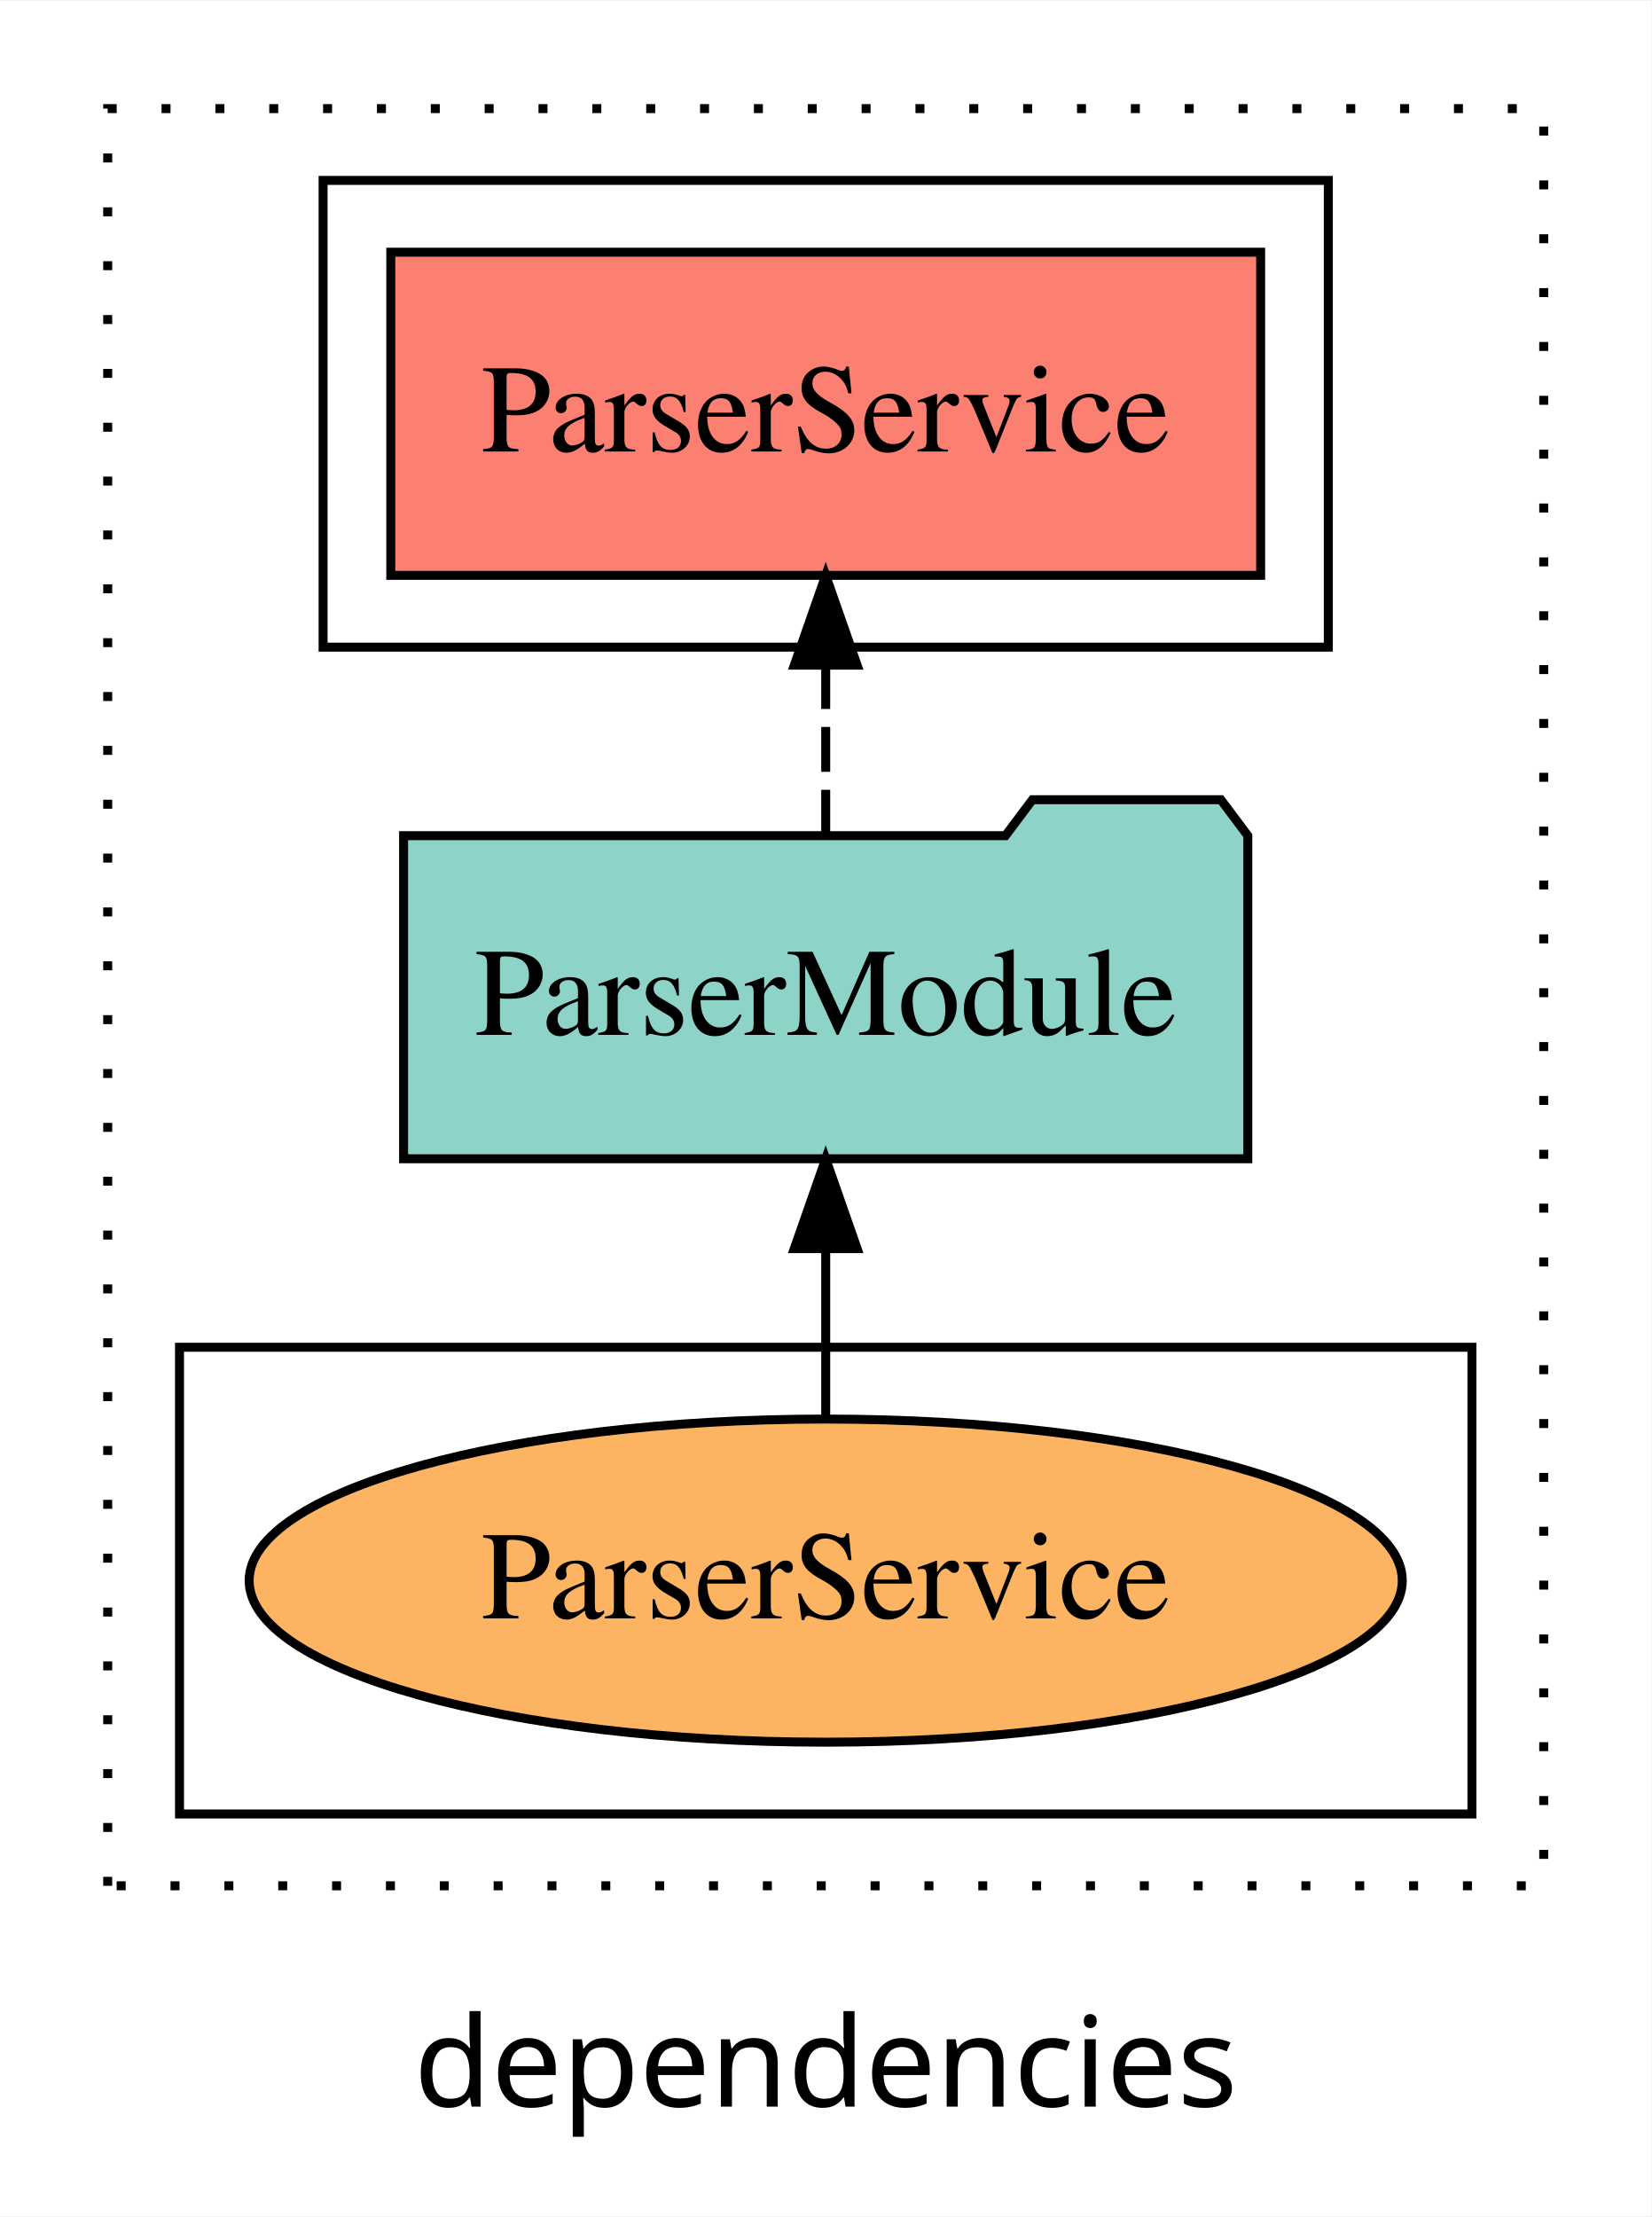
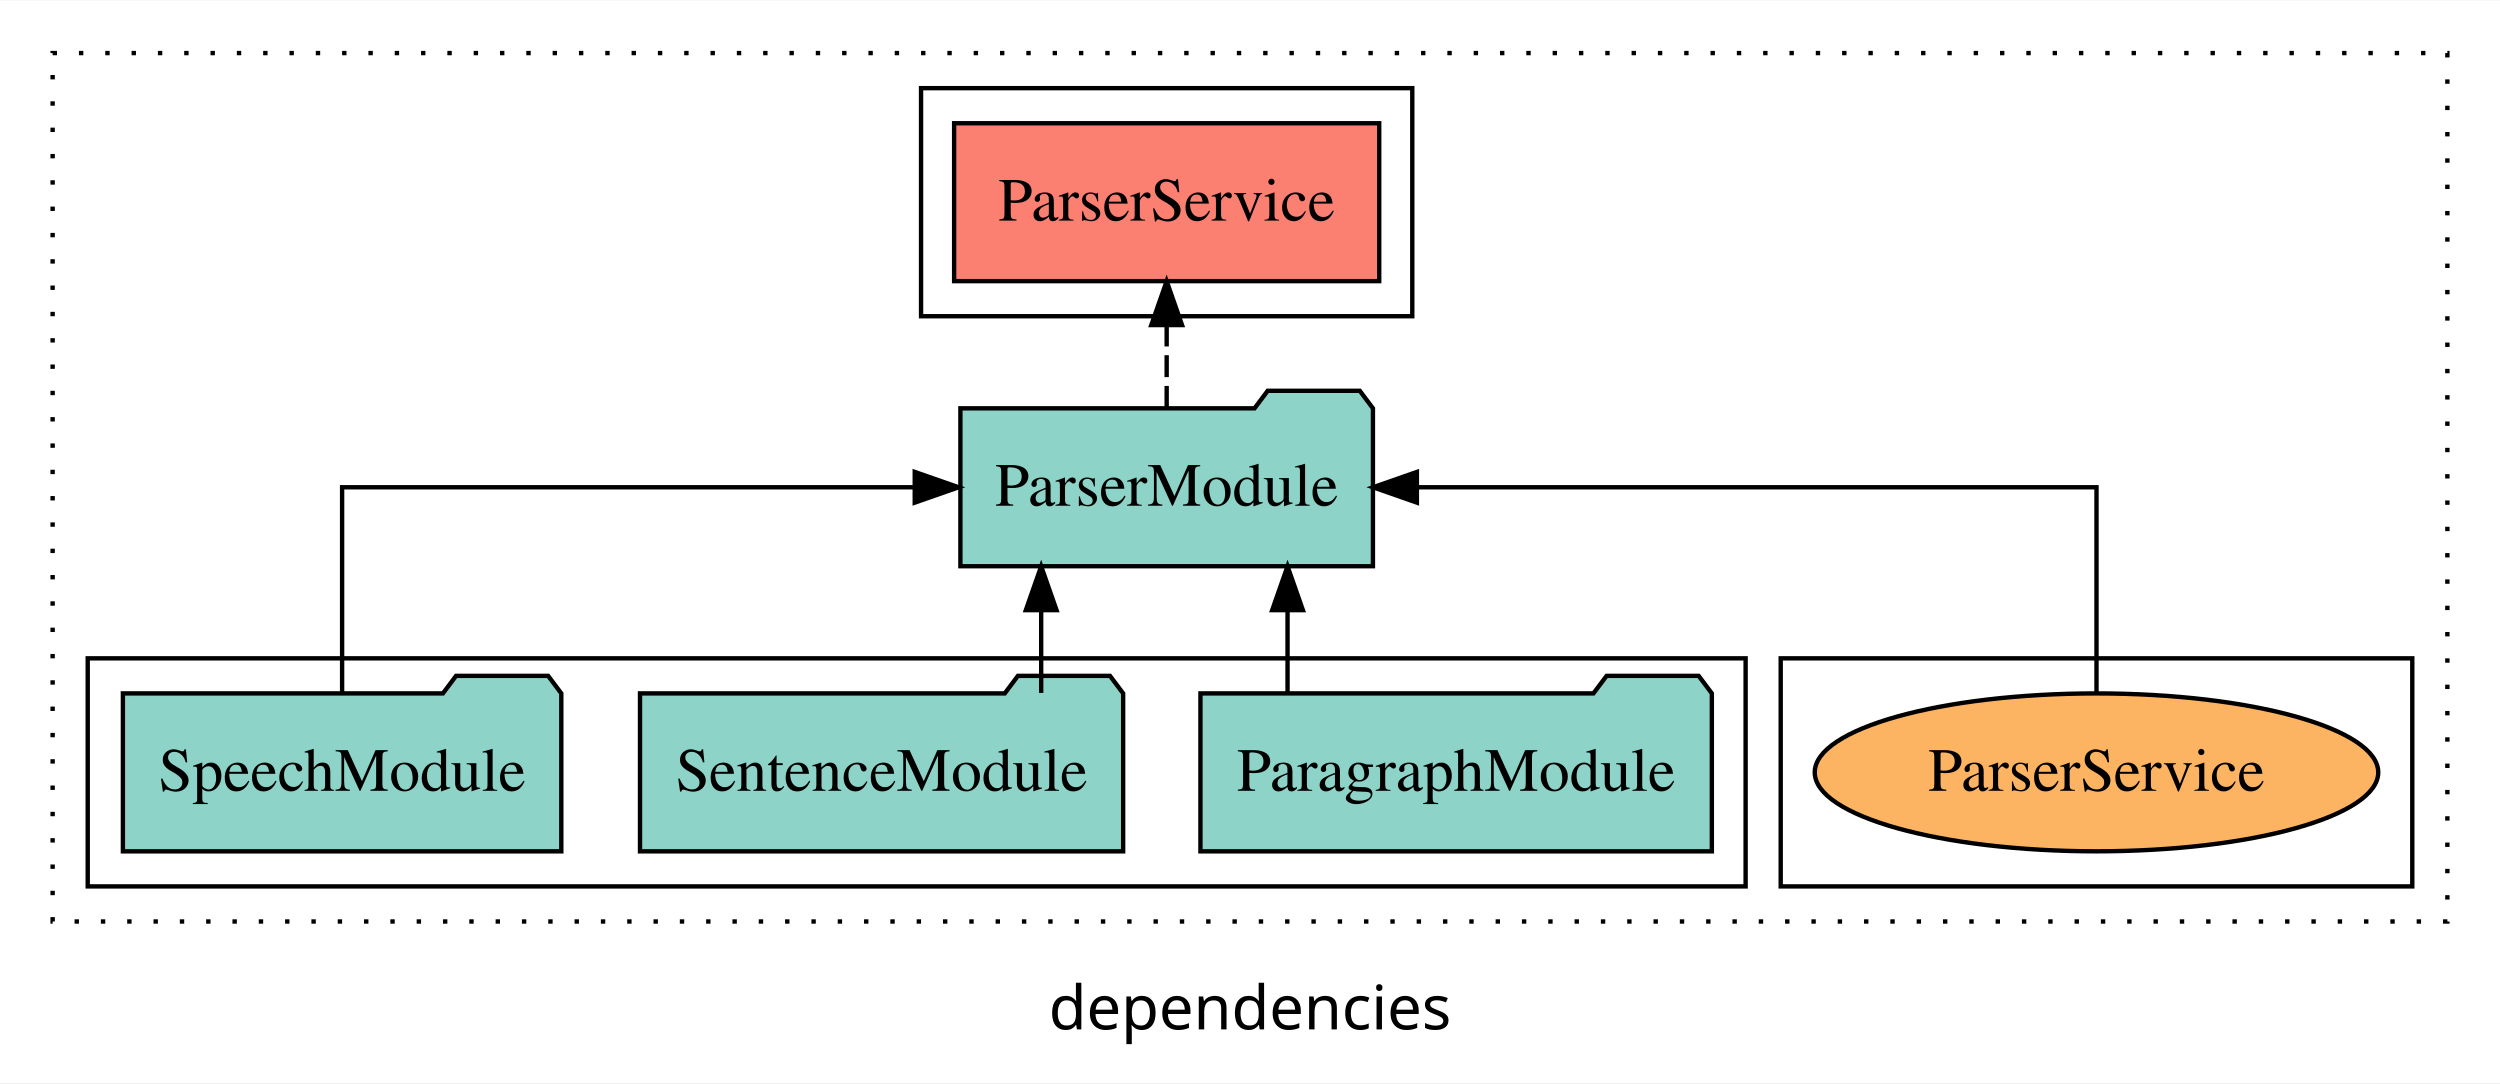
- <svg xmlns="http://www.w3.org/2000/svg" width="184pt" height="247pt" viewBox="0.00 0.00 184.00 246.80">
+ <svg xmlns="http://www.w3.org/2000/svg" width="570pt" height="247pt" viewBox="0.00 0.00 570.00 246.80">
  <g id="graph0" class="graph" transform="scale(1 1) rotate(0) translate(4 242.8)">
-     <polygon fill="white" stroke="transparent" points="-4,4 -4,-242.8 180,-242.8 180,4 -4,4" />
-     <text text-anchor="middle" x="88" y="-8.2" font-family="sans-serif" font-size="14.00">dependencies</text>
+     <polygon fill="white" stroke="transparent" points="-4,4 -4,-242.8 566,-242.8 566,4 -4,4" />
+     <text text-anchor="middle" x="281" y="-8.2" font-family="sans-serif" font-size="14.00">dependencies</text>
    <g id="clust1" class="cluster">
-       <polygon fill="none" stroke="black" stroke-dasharray="1,5" points="8,-32.8 8,-230.8 168,-230.8 168,-32.8 8,-32.8" />
+       <polygon fill="none" stroke="black" stroke-dasharray="1,5" points="8,-32.8 8,-230.8 554,-230.8 554,-32.8 8,-32.8" />
+     </g>
+     <g id="clust6" class="cluster">
+       <polygon fill="none" stroke="black" points="402,-40.8 402,-92.8 546,-92.8 546,-40.8 402,-40.8" />
+     </g>
+     <g id="clust3" class="cluster">
+       <polygon fill="none" stroke="black" points="16,-40.8 16,-92.8 394,-92.8 394,-40.8 16,-40.8" />
    </g>
    <g id="clust4" class="cluster">
-       <polygon fill="none" stroke="black" points="32,-170.8 32,-222.8 144,-222.8 144,-170.8 32,-170.8" />
-     </g>
-     <g id="clust6" class="cluster">
-       <polygon fill="none" stroke="black" points="16,-40.8 16,-92.8 160,-92.8 160,-40.8 16,-40.8" />
+       <polygon fill="none" stroke="black" points="206,-170.8 206,-222.8 318,-222.8 318,-170.8 206,-170.8" />
    </g>
    <g id="node1" class="node">
-       <polygon fill="#fb8072" stroke="black" points="136.46,-214.8 39.54,-214.8 39.54,-178.8 136.46,-178.8 136.46,-214.8" />
-       <text text-anchor="middle" x="88" y="-192.6" font-family="Times,serif" font-size="14.00">ParserService </text>
+       <polygon fill="#8dd3c7" stroke="black" points="386.3,-84.8 383.3,-88.8 362.3,-88.8 359.3,-84.8 269.7,-84.8 269.7,-48.8 386.3,-48.8 386.3,-84.8" />
+       <text text-anchor="middle" x="328" y="-62.6" font-family="Times,serif" font-size="14.00">ParagraphModule</text>
+     </g>
+     <g id="node4" class="node">
+       <polygon fill="#8dd3c7" stroke="black" points="309.03,-149.8 306.03,-153.8 285.03,-153.8 282.03,-149.8 214.97,-149.8 214.97,-113.8 309.03,-113.8 309.03,-149.8" />
+       <text text-anchor="middle" x="262" y="-127.6" font-family="Times,serif" font-size="14.00">ParserModule</text>
+     </g>
+     <g id="edge1" class="edge">
+       <path fill="none" stroke="black" d="M289.56,-84.91C289.56,-84.91 289.56,-103.79 289.56,-103.79" />
+       <polygon fill="black" stroke="black" points="286.06,-103.79 289.56,-113.79 293.06,-103.79 286.06,-103.79" />
    </g>
    <g id="node2" class="node">
-       <polygon fill="#8dd3c7" stroke="black" points="135.03,-149.8 132.03,-153.8 111.03,-153.8 108.03,-149.8 40.97,-149.8 40.97,-113.8 135.03,-113.8 135.03,-149.8" />
-       <text text-anchor="middle" x="88" y="-127.6" font-family="Times,serif" font-size="14.00">ParserModule</text>
+       <polygon fill="#8dd3c7" stroke="black" points="252.08,-84.8 249.08,-88.8 228.08,-88.8 225.08,-84.8 141.92,-84.8 141.92,-48.8 252.08,-48.8 252.08,-84.8" />
+       <text text-anchor="middle" x="197" y="-62.6" font-family="Times,serif" font-size="14.00">SentenceModule</text>
    </g>
-     <g id="edge1" class="edge">
-       <path fill="none" stroke="black" stroke-dasharray="5,2" d="M88,-149.91C88,-149.91 88,-168.79 88,-168.79" />
-       <polygon fill="black" stroke="black" points="84.5,-168.79 88,-178.79 91.5,-168.79 84.5,-168.79" />
+     <g id="edge2" class="edge">
+       <path fill="none" stroke="black" d="M233.39,-84.91C233.39,-84.91 233.39,-103.79 233.39,-103.79" />
+       <polygon fill="black" stroke="black" points="229.89,-103.79 233.39,-113.79 236.89,-103.79 229.89,-103.79" />
    </g>
    <g id="node3" class="node">
-       <ellipse fill="#fdb462" stroke="black" cx="88" cy="-66.8" rx="64.24" ry="18" />
-       <text text-anchor="middle" x="88" y="-62.6" font-family="Times,serif" font-size="14.00">ParserService</text>
+       <polygon fill="#8dd3c7" stroke="black" points="123.98,-84.8 120.98,-88.8 99.98,-88.8 96.98,-84.8 24.02,-84.8 24.02,-48.8 123.98,-48.8 123.98,-84.8" />
+       <text text-anchor="middle" x="74" y="-62.6" font-family="Times,serif" font-size="14.00">SpeechModule</text>
    </g>
-     <g id="edge2" class="edge">
-       <path fill="none" stroke="black" d="M88,-84.91C88,-84.91 88,-103.79 88,-103.79" />
-       <polygon fill="black" stroke="black" points="84.5,-103.79 88,-113.79 91.5,-103.79 84.5,-103.79" />
+     <g id="edge3" class="edge">
+       <path fill="none" stroke="black" d="M74,-84.91C74,-104.14 74,-131.8 74,-131.8 74,-131.8 204.56,-131.8 204.56,-131.8" />
+       <polygon fill="black" stroke="black" points="204.56,-135.3 214.56,-131.8 204.56,-128.3 204.56,-135.3" />
+     </g>
+     <g id="node5" class="node">
+       <polygon fill="#fb8072" stroke="black" points="310.46,-214.8 213.54,-214.8 213.54,-178.8 310.46,-178.8 310.46,-214.8" />
+       <text text-anchor="middle" x="262" y="-192.6" font-family="Times,serif" font-size="14.00">ParserService </text>
+     </g>
+     <g id="edge4" class="edge">
+       <path fill="none" stroke="black" stroke-dasharray="5,2" d="M262,-149.91C262,-149.91 262,-168.79 262,-168.79" />
+       <polygon fill="black" stroke="black" points="258.5,-168.79 262,-178.79 265.5,-168.79 258.5,-168.79" />
+     </g>
+     <g id="node6" class="node">
+       <ellipse fill="#fdb462" stroke="black" cx="474" cy="-66.8" rx="64.24" ry="18" />
+       <text text-anchor="middle" x="474" y="-62.6" font-family="Times,serif" font-size="14.00">ParserService</text>
+     </g>
+     <g id="edge5" class="edge">
+       <path fill="none" stroke="black" d="M474,-84.91C474,-104.14 474,-131.8 474,-131.8 474,-131.8 319.05,-131.8 319.05,-131.8" />
+       <polygon fill="black" stroke="black" points="319.05,-128.3 309.05,-131.8 319.05,-135.3 319.05,-128.3" />
    </g>
  </g>
</svg>
